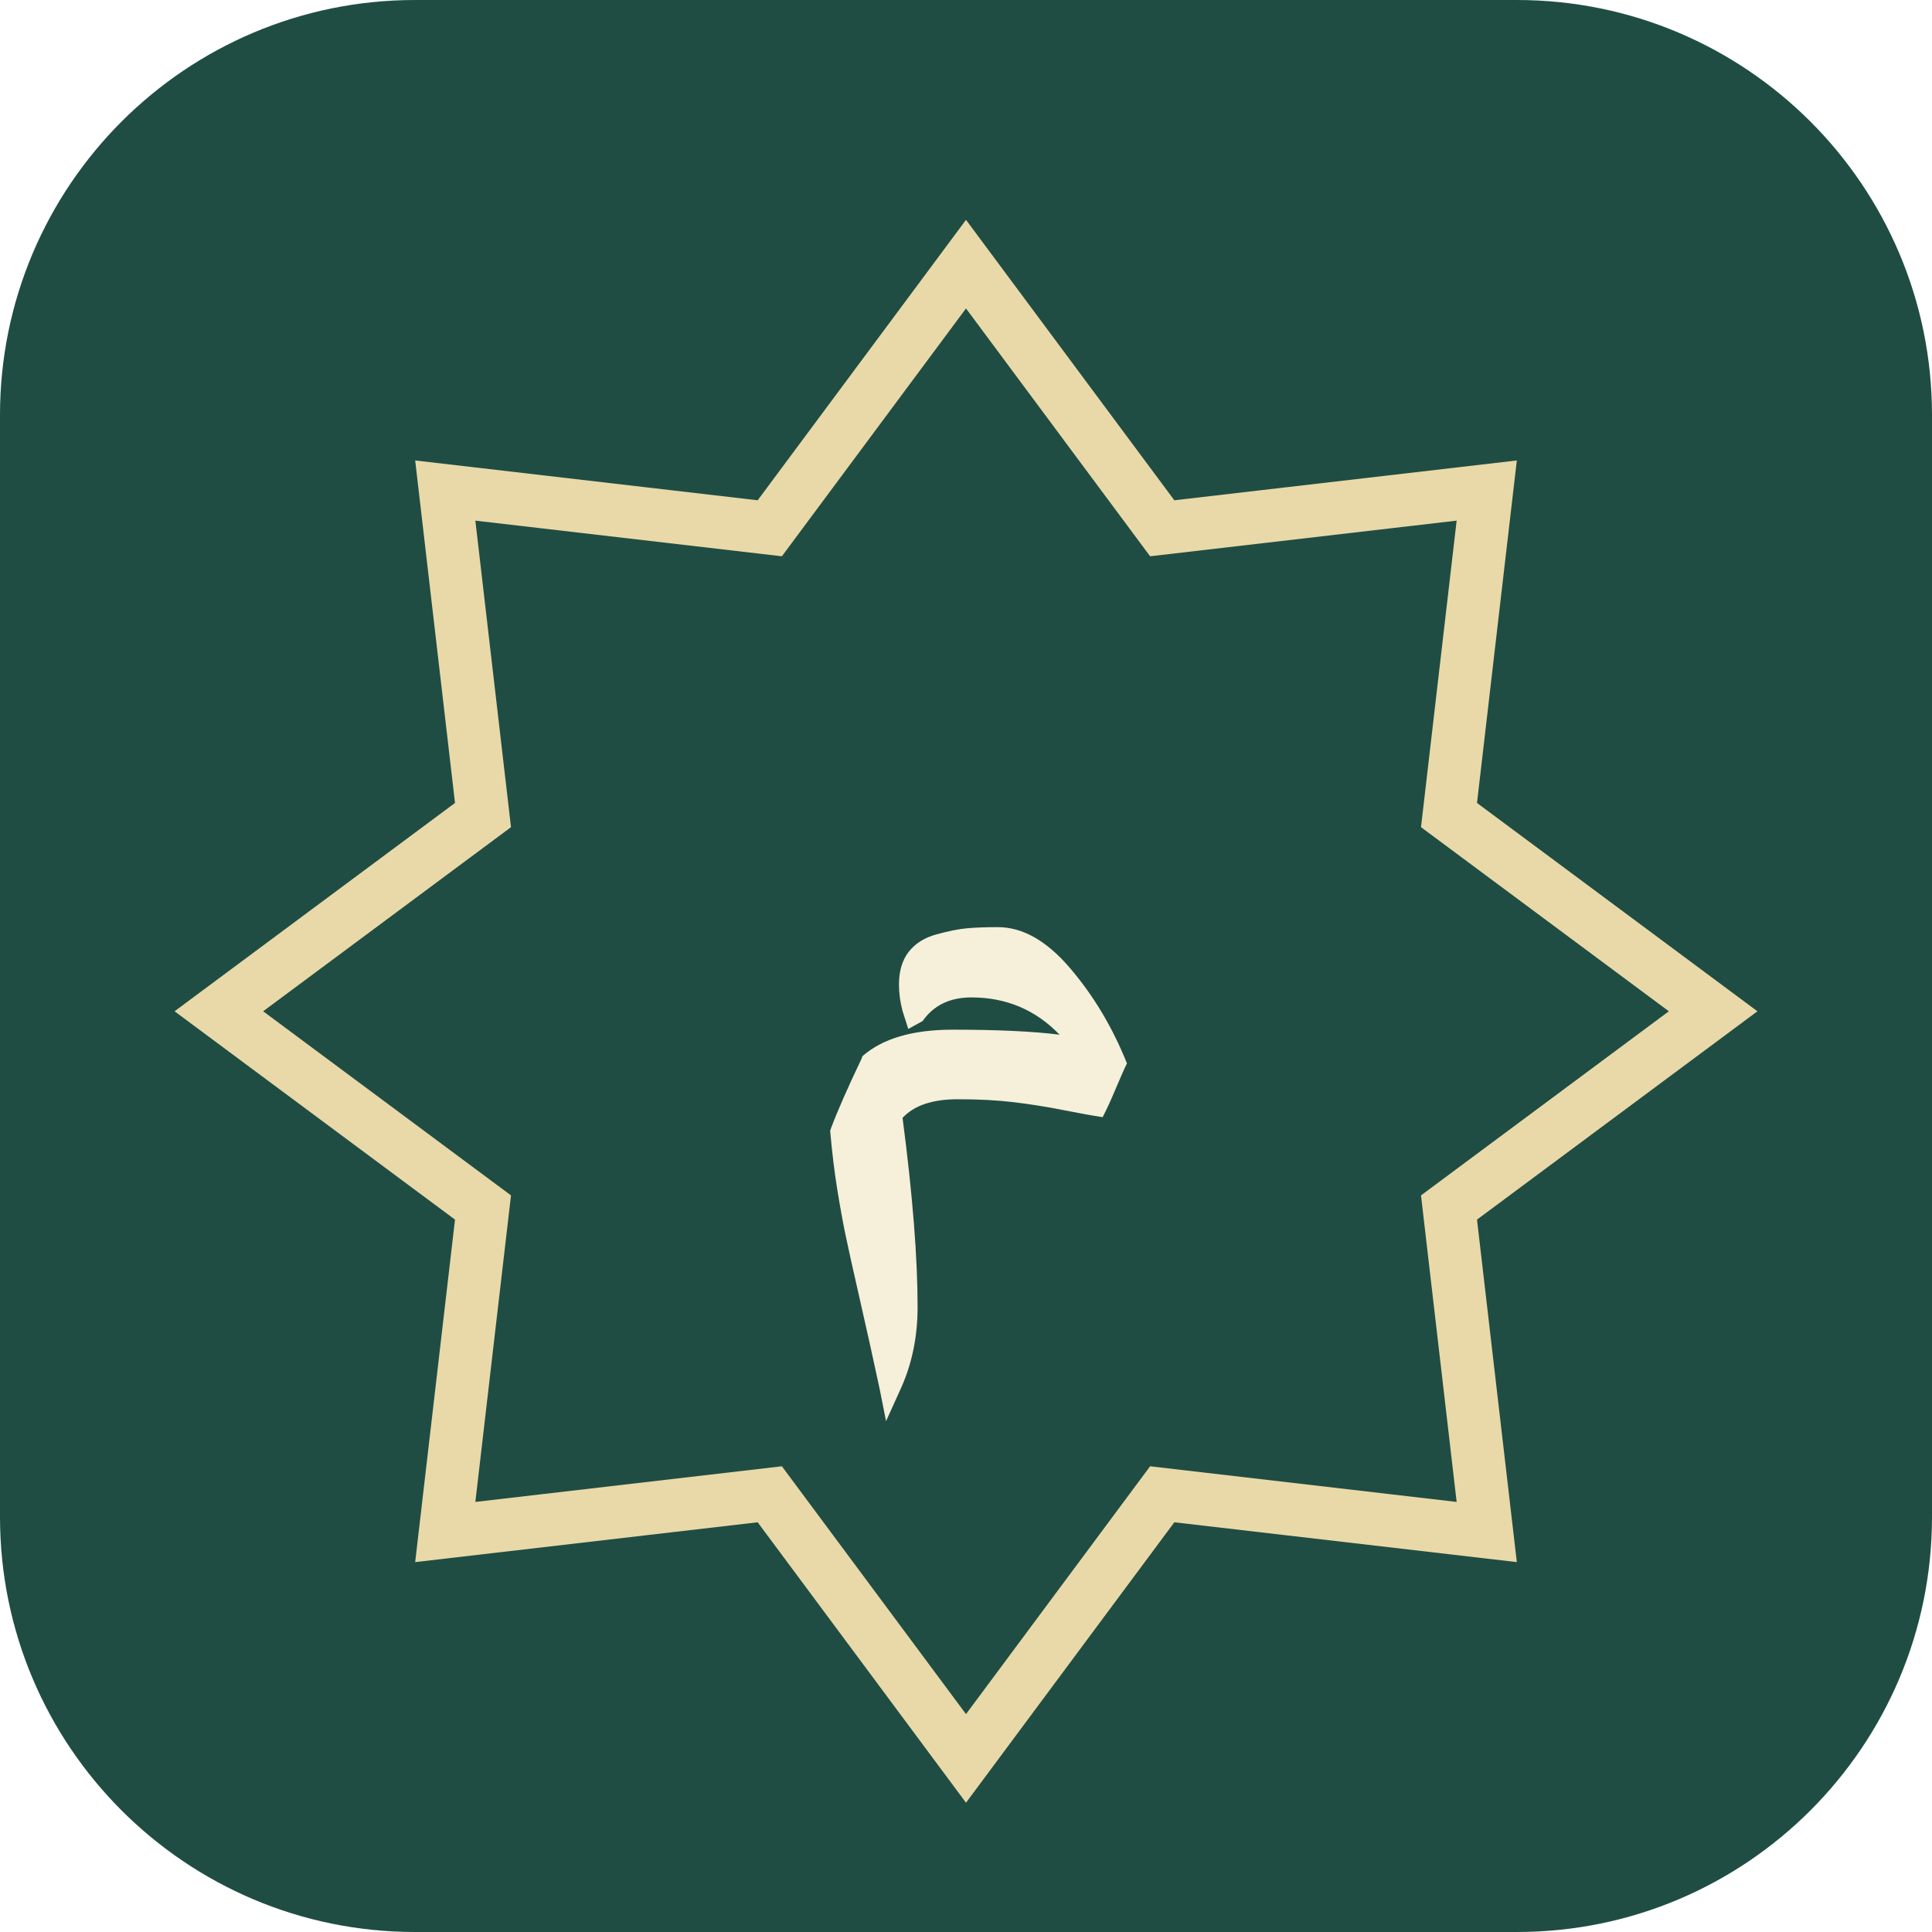
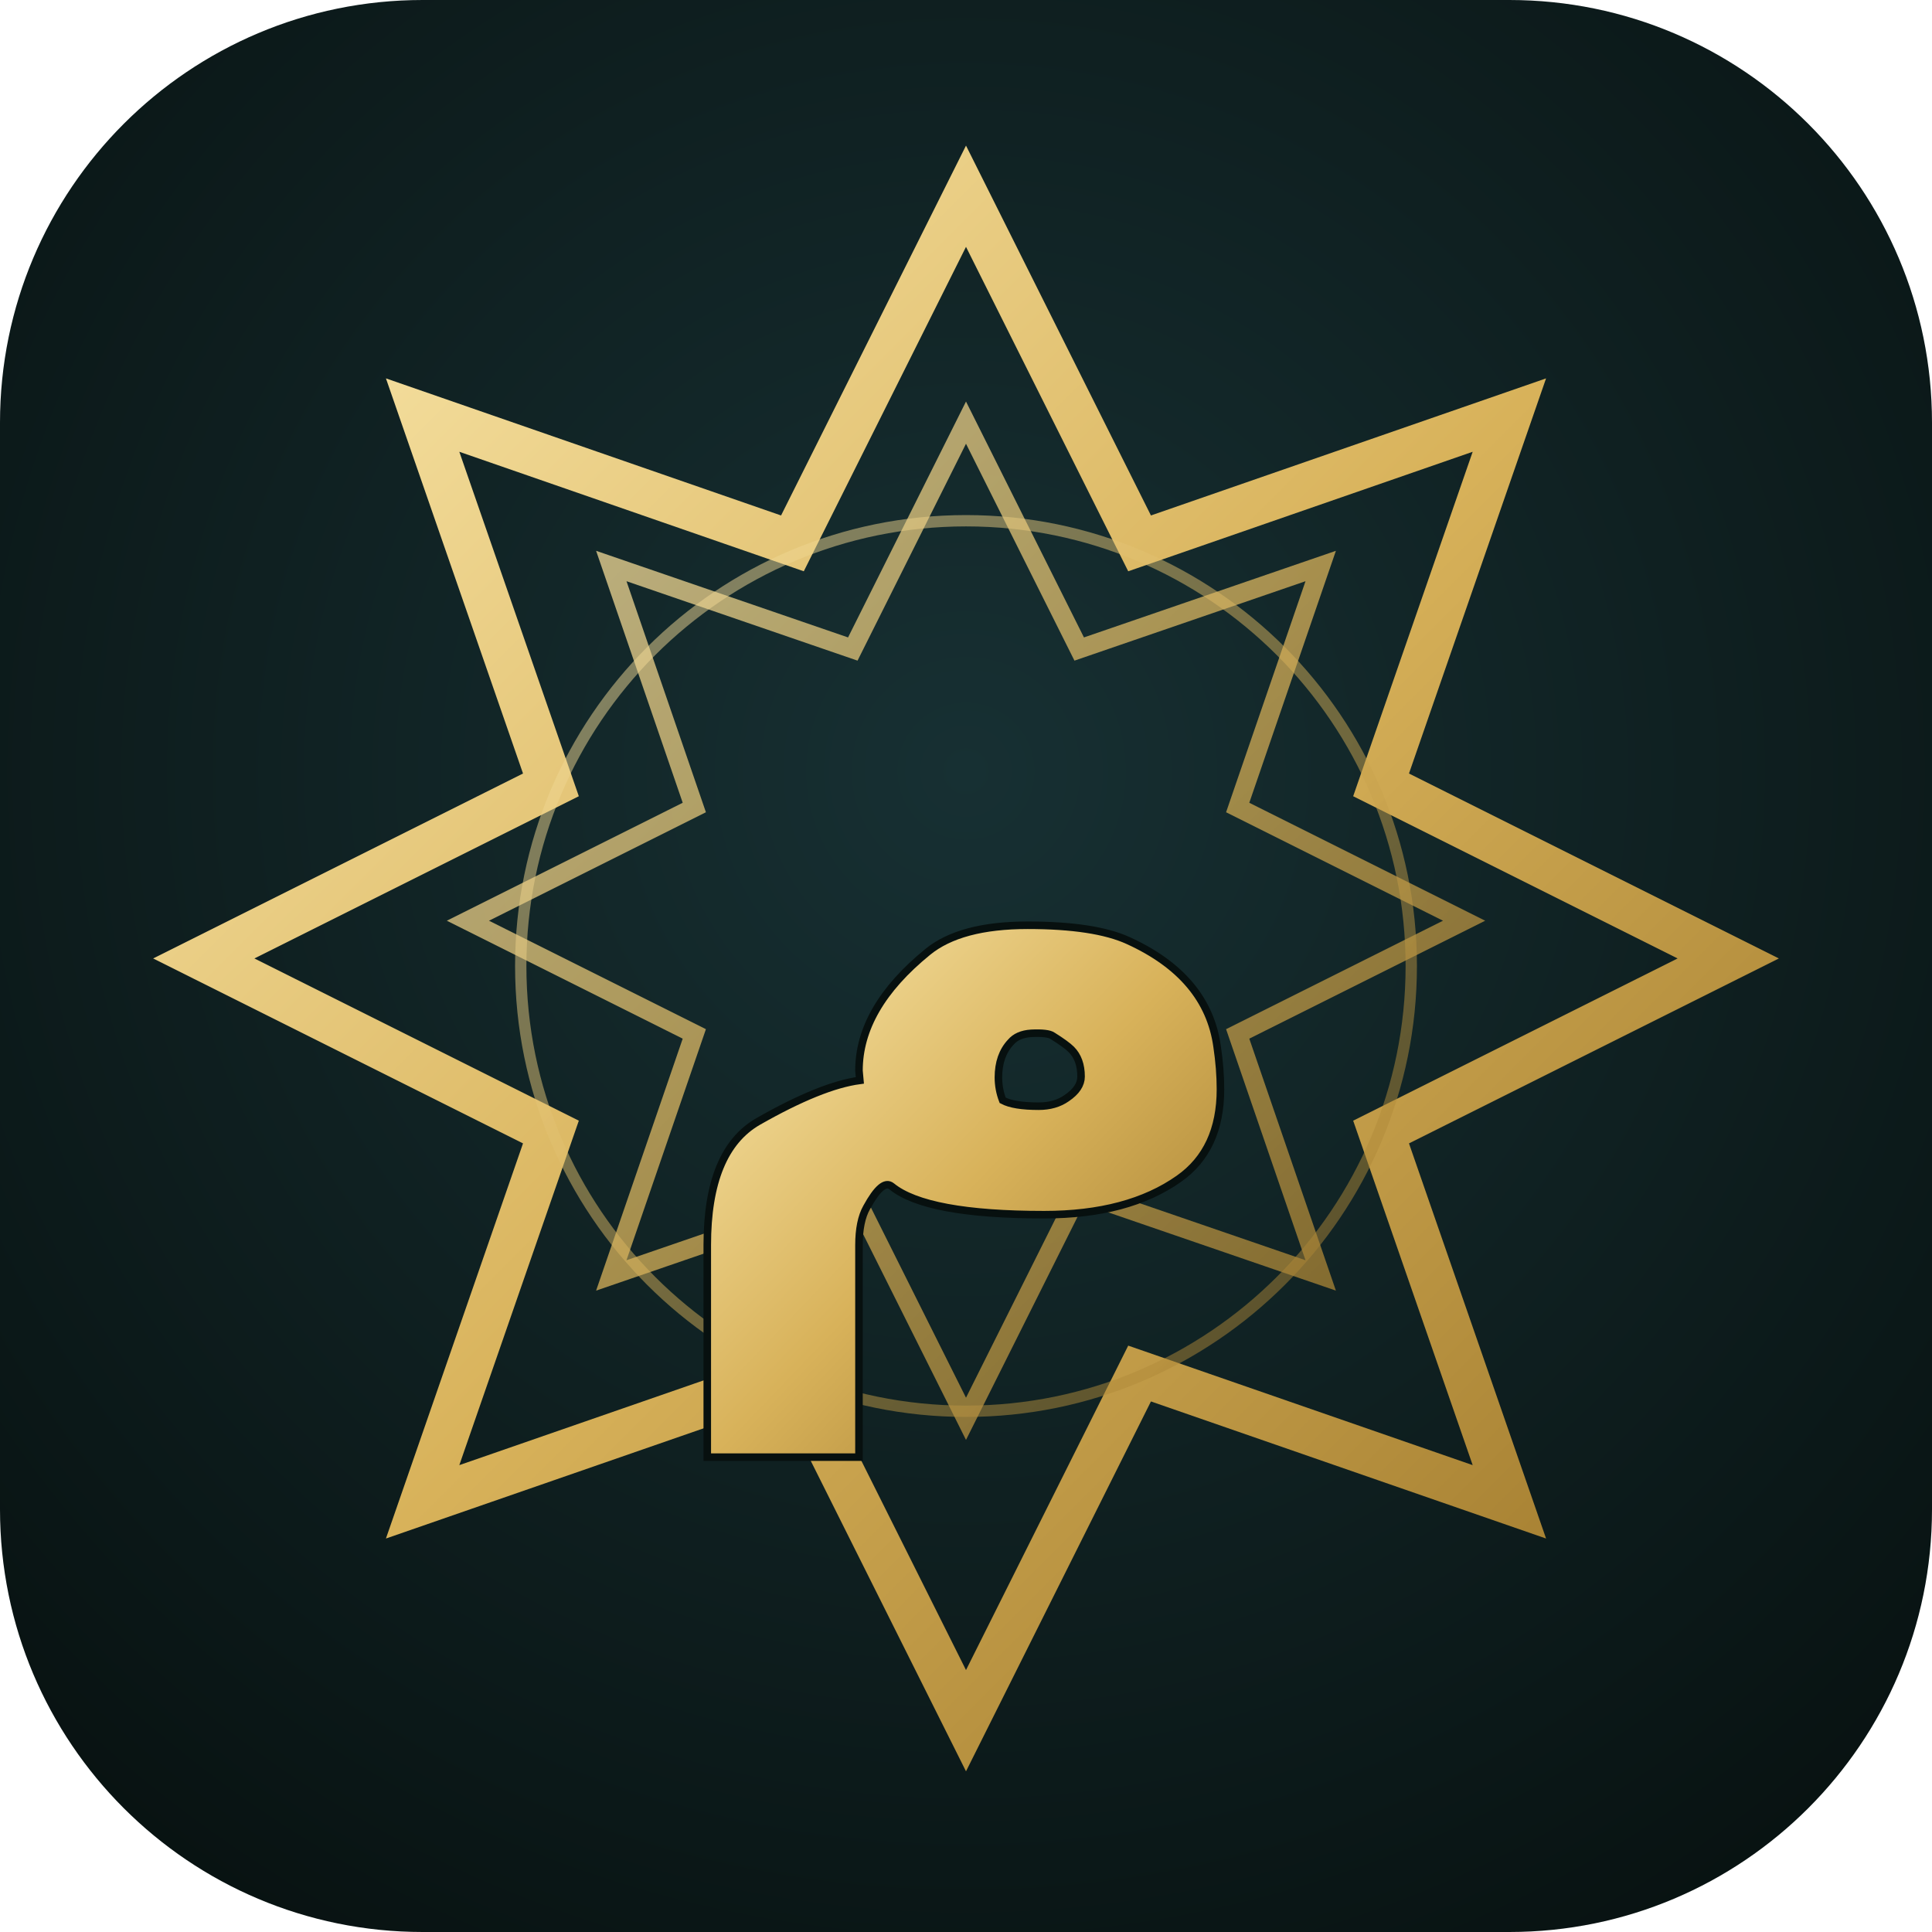
- <svg xmlns="http://www.w3.org/2000/svg" viewBox="0 0 512 512">
-   <rect width="512" height="512" rx="110" fill="#1f4d43" />
-   <g fill="none" stroke="#e9d9a8" stroke-width="14">
-     <path d="M256 70l52 70 86 -10 -10 86 70 52 -70 52 10 86 -86 -10 -52 70 -52 -70 -86 10 10 -86 -70 -52 70 -52 -10 -86 86 10z" />
+ <svg xmlns="http://www.w3.org/2000/svg" viewBox="0 0 512 512" width="512" height="512">
+   <defs>
+     <radialGradient id="bg" cx="50%" cy="40%" r="75%">
+       <stop offset="0" stop-color="#173033" />
+       <stop offset="1" stop-color="#07100f" />
+     </radialGradient>
+     <linearGradient id="g" x1="0" y1="0" x2="1" y2="1">
+       <stop offset="0" stop-color="#fbe9ae" />
+       <stop offset=".5" stop-color="#d8b25a" />
+       <stop offset="1" stop-color="#9a7428" />
+     </linearGradient>
+   </defs>
+   <rect width="512" height="512" rx="112" fill="url(#bg)" />
+   <g transform="translate(256 256) scale(1.0) translate(-256 -256)">
+     <g fill="none" stroke="url(#g)">
+       <path stroke-width="12" d="M256 52l46 92 98-34-34 98 92 46-92 46 34 98-98-34-46 92-46-92-98 34 34-98-92-46 92-46-34-98 98 34z" />
+       <path stroke-width="5" opacity=".75" d="M256 112l30 60 64-22-22 64 60 30-60 30 22 64-64-22-30 60-30-60-64 22 22-64-60-30 60-30-22-64 64 22z" />
+       <circle cx="256" cy="256" r="118" stroke-width="3" opacity=".5" />
+     </g>
+     <text x="256" y="330" font-size="230" stroke="#07100f" stroke-width="2" text-anchor="middle" fill="url(#g)" font-family="Reem Kufi" font-weight="700">م</text>
  </g>
-   <text x="256" y="320" font-size="190" text-anchor="middle" fill="#f6efd9" font-family="Amiri, serif" font-weight="700">م</text>
</svg>
